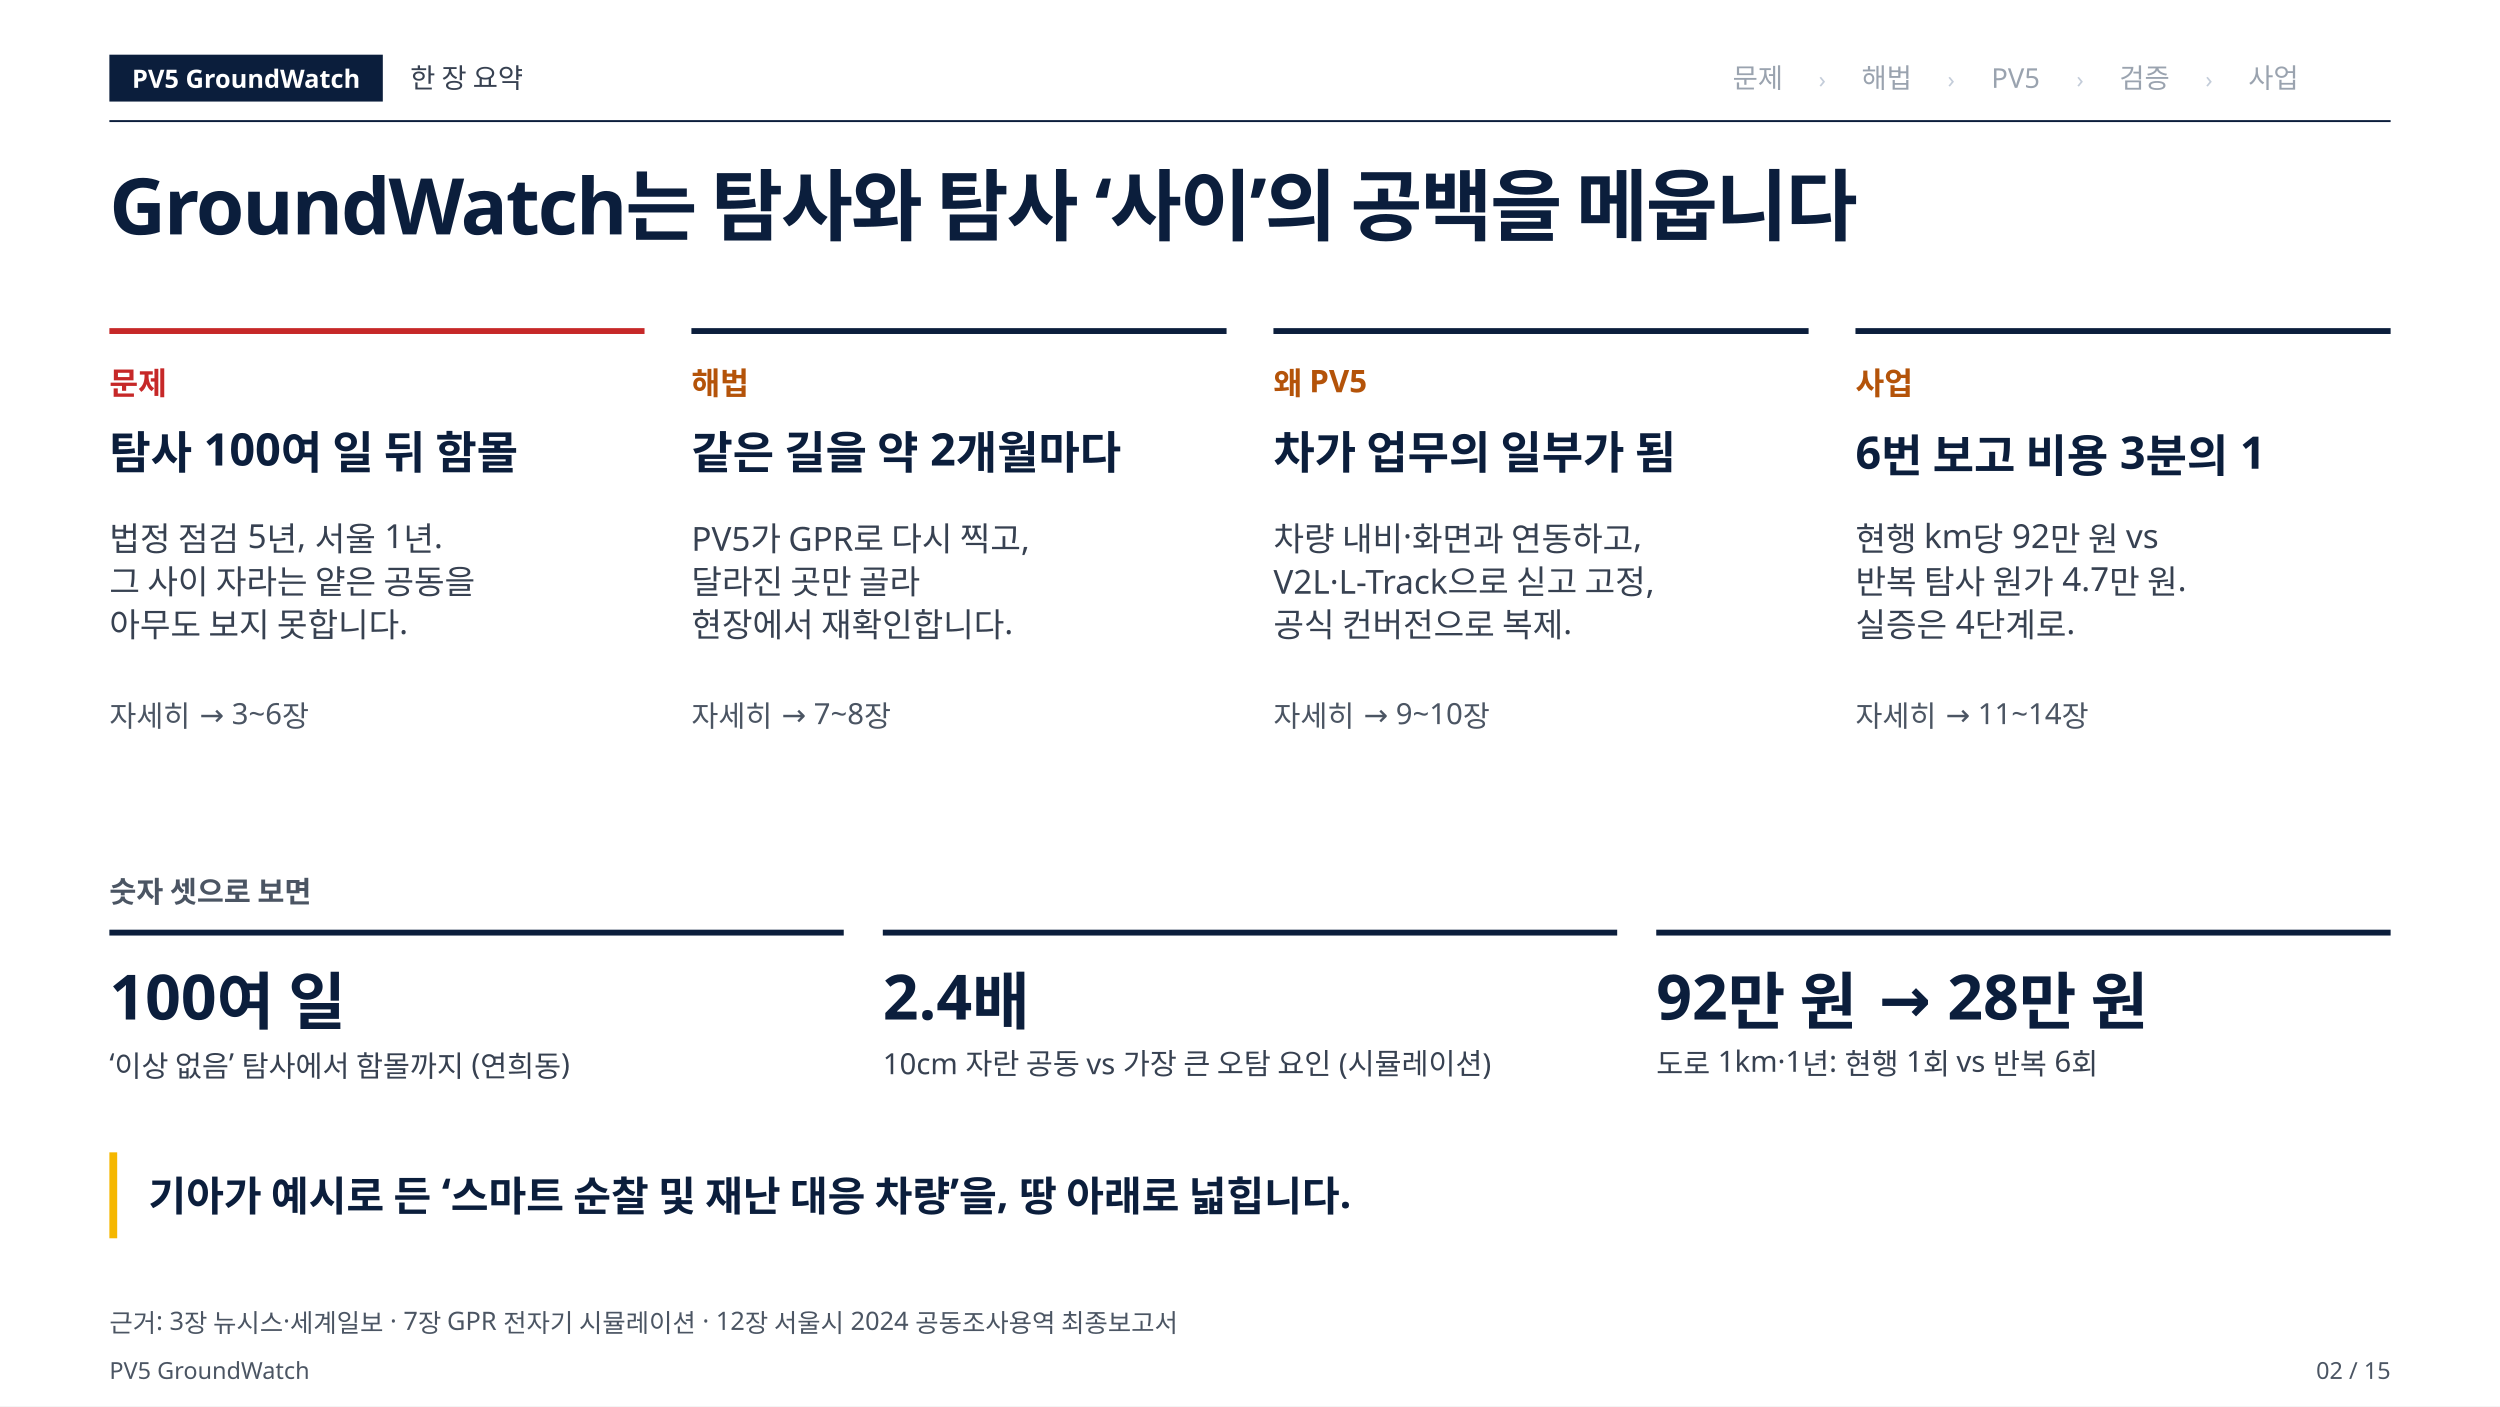
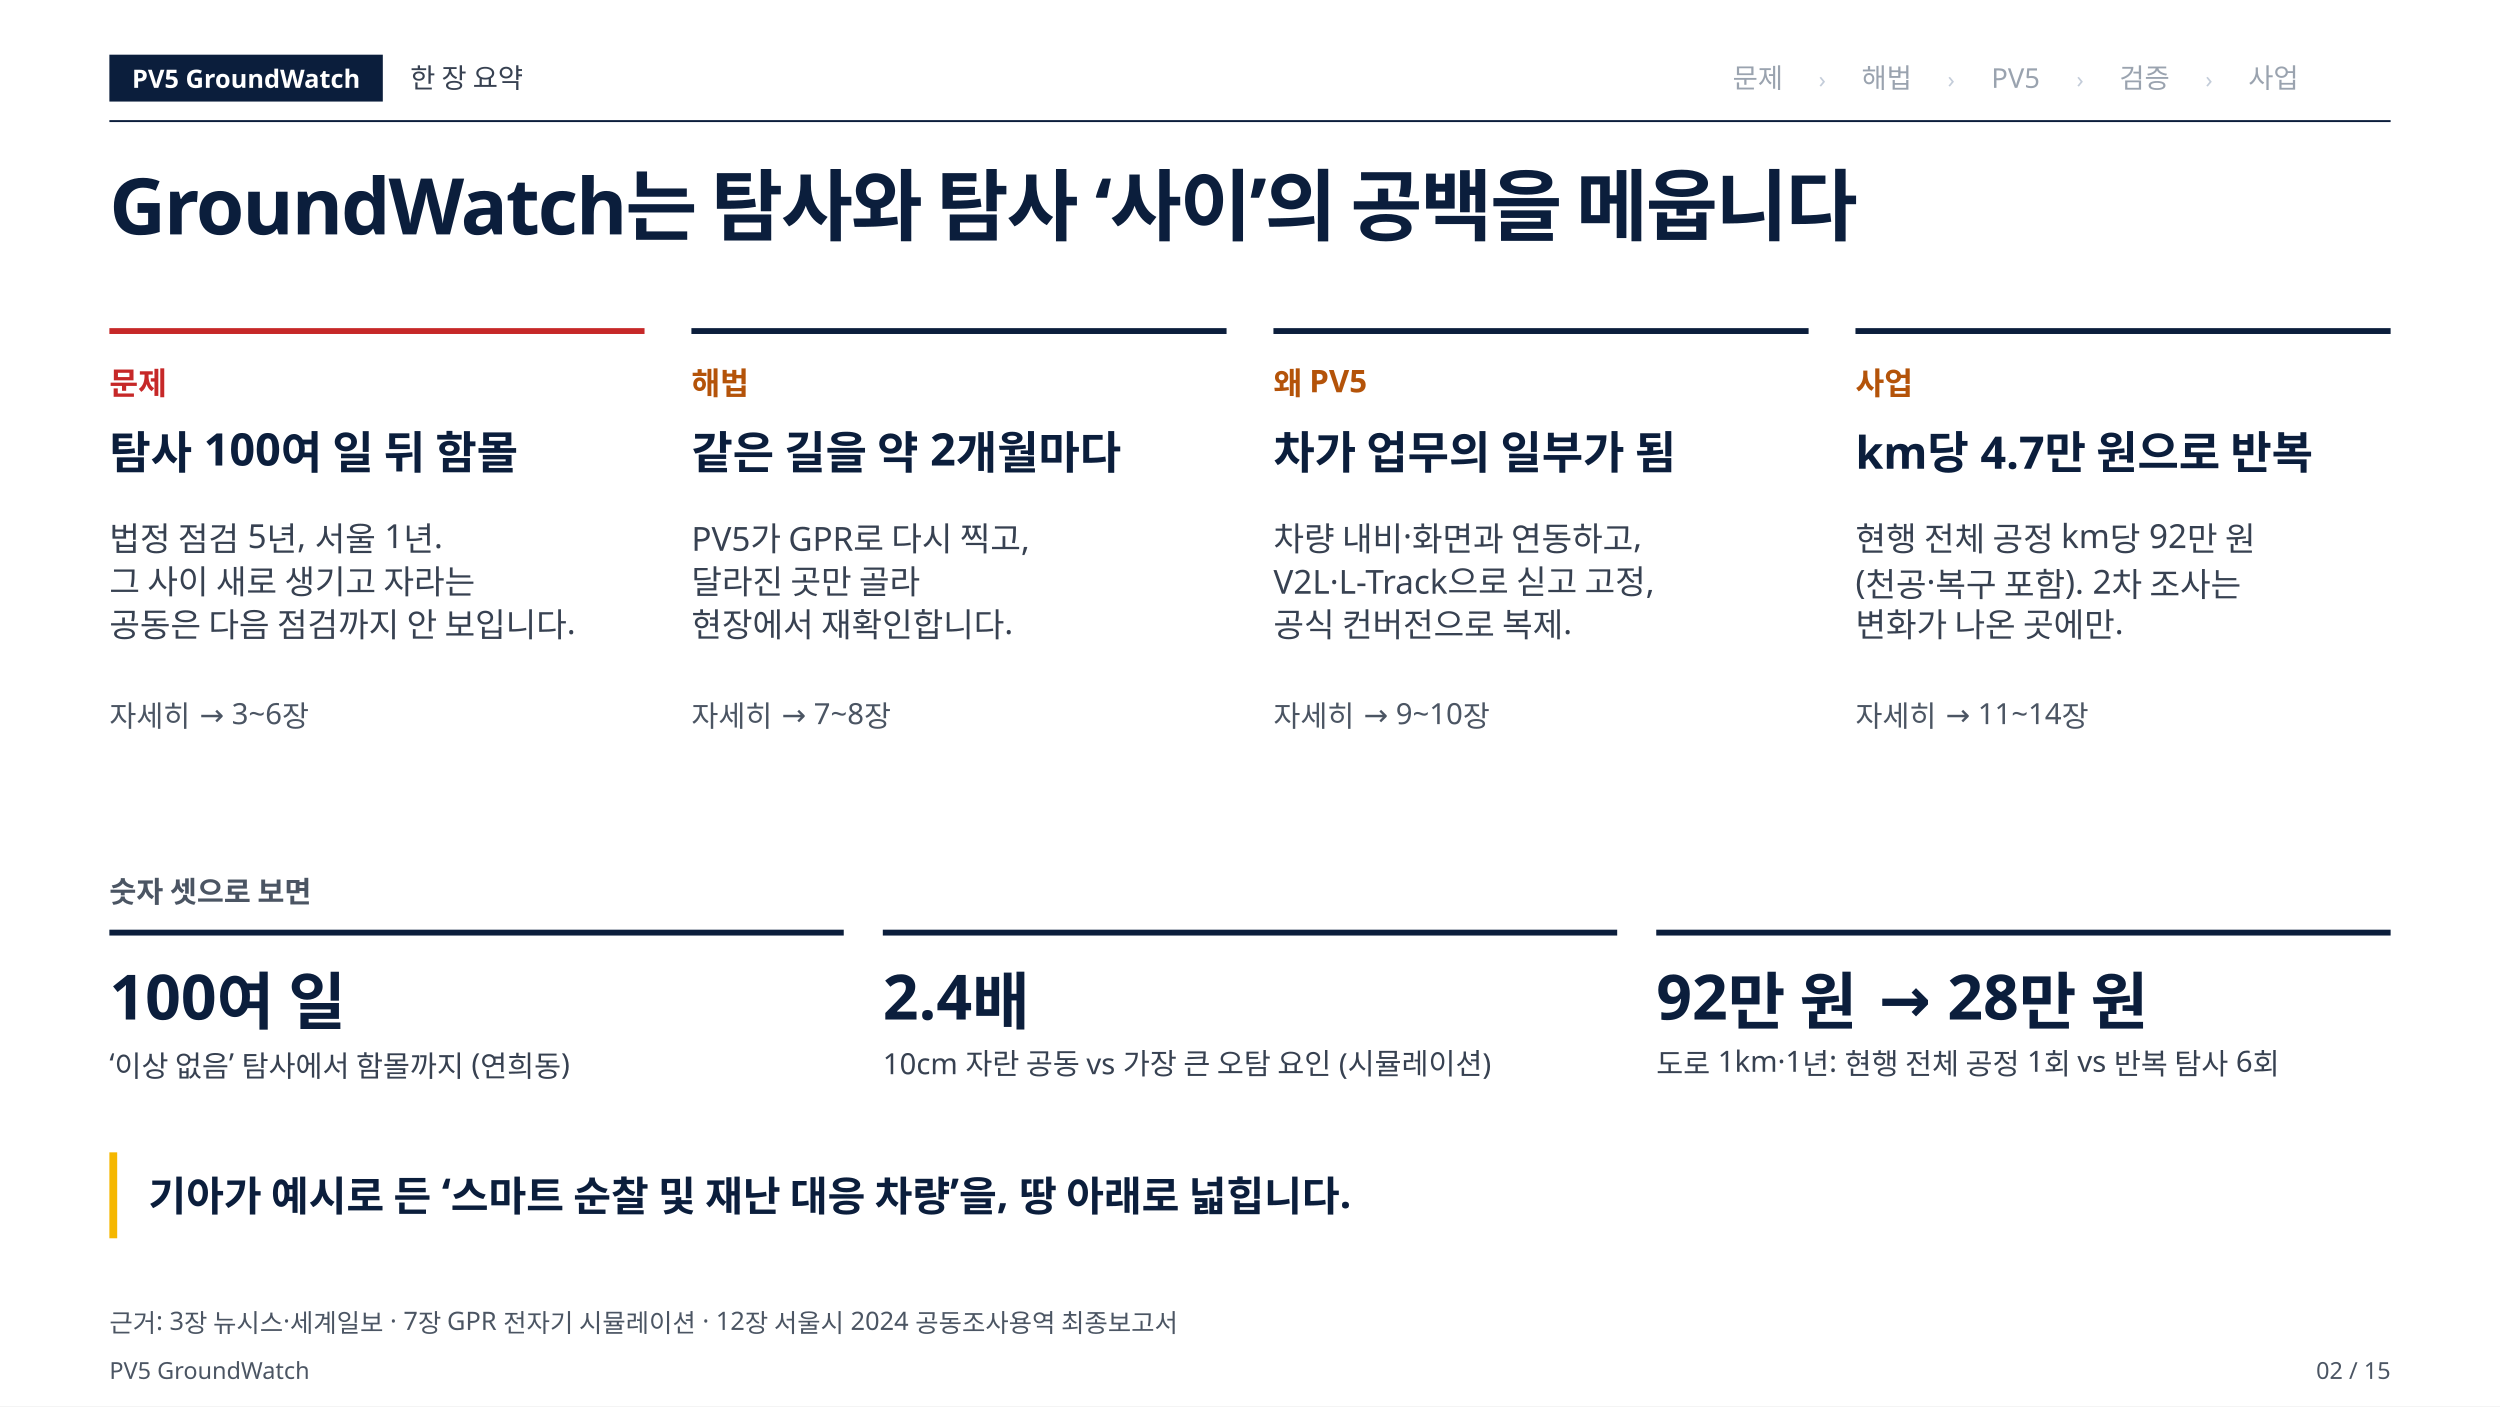
<svg xmlns="http://www.w3.org/2000/svg" viewBox="0 0 1280 720" lang="ko-KR" data-pptx-page-role="content" font-family="Pretendard, 'Malgun Gothic', sans-serif">
  <rect id="bg" x="0" y="0" width="1280" height="720" fill="#FFFFFF" />
  <g id="header" data-pptx-role="header" data-pptx-bounds="56 24 1168 40">
    <rect x="56" y="28" width="140" height="24" fill="#0B1E3C" />
    <text x="126" y="45" font-size="13" font-weight="bold" fill="#FFFFFF" text-anchor="middle">PV5 GroundWatch</text>
    <text x="210" y="45" font-size="14" fill="#374151">한 장 요약</text>
    <text x="900" y="45" font-size="14" font-weight="normal" fill="#9AA3AF" text-anchor="middle">문제</text>
    <text x="933" y="45" font-size="12" fill="#C3CCD9" text-anchor="middle">›</text>
    <text x="966" y="45" font-size="14" font-weight="normal" fill="#9AA3AF" text-anchor="middle">해법</text>
    <text x="999" y="45" font-size="12" fill="#C3CCD9" text-anchor="middle">›</text>
    <text x="1032" y="45" font-size="14" font-weight="normal" fill="#9AA3AF" text-anchor="middle">PV5</text>
    <text x="1065" y="45" font-size="12" fill="#C3CCD9" text-anchor="middle">›</text>
    <text x="1098" y="45" font-size="14" font-weight="normal" fill="#9AA3AF" text-anchor="middle">검증</text>
    <text x="1131" y="45" font-size="12" fill="#C3CCD9" text-anchor="middle">›</text>
    <text x="1164" y="45" font-size="14" font-weight="normal" fill="#9AA3AF" text-anchor="middle">사업</text>
    <line x1="56" y1="62" x2="1224" y2="62" stroke="#0B1E3C" stroke-width="1" />
  </g>
  <g id="title" data-pptx-bounds="56 80 1168 56" letter-spacing="-1">
    <text x="56" y="120" font-size="40" font-weight="bold" fill="#0B1E3C">GroundWatch는 탐사와 탐사 ‘사이’의 공백을 메웁니다</text>
  </g>
  <g id="col0" data-pptx-bounds="56 168 274 260">
    <rect x="56" y="168" width="274" height="3" fill="#C62828" />
    <text x="56" y="202" font-size="16" font-weight="bold" fill="#C62828">문제</text>
    <text x="56" y="240" font-size="23" font-weight="bold" fill="#0B1E3C">탐사 100여 일 뒤 함몰</text>
-     <text x="56" y="282" font-size="17" fill="#374151">법정 점검 5년, 서울 1년.<tspan x="56" dy="22">그 사이 자라는 얕은 공동을</tspan>
-       <tspan x="56" dy="22">아무도 보지 못합니다.</tspan>
+     <text x="56" y="282" font-size="17" fill="#374151">법정 점검 5년, 서울 1년.<tspan x="56" dy="22">그 사이 새로 생기고 자라는</tspan>
+       <tspan x="56" dy="22">공동은 다음 점검까지 안 보입니다.</tspan>
    </text>
    <text x="56" y="372" font-size="15" fill="#4B5563">자세히 → 3~6장</text>
  </g>
  <g id="col1" data-pptx-bounds="354 168 274 260">
    <rect x="354" y="168" width="274" height="3" fill="#0B1E3C" />
    <text x="354" y="202" font-size="16" font-weight="bold" fill="#B45309">해법</text>
    <text x="354" y="240" font-size="23" font-weight="bold" fill="#0B1E3C">같은 길을 약 2개월마다</text>
    <text x="354" y="282" font-size="17" fill="#374151">PV5가 GPR로 다시 찍고,<tspan x="354" dy="22">달라진 곳만 골라</tspan>
      <tspan x="354" dy="22">현장에서 재확인합니다.</tspan>
    </text>
    <text x="354" y="372" font-size="15" fill="#4B5563">자세히 → 7~8장</text>
  </g>
  <g id="col2" data-pptx-bounds="652 168 274 260">
    <rect x="652" y="168" width="274" height="3" fill="#0B1E3C" />
    <text x="652" y="202" font-size="16" font-weight="bold" fill="#B45309">왜 PV5</text>
    <text x="652" y="240" font-size="23" font-weight="bold" fill="#0B1E3C">차가 업무의 일부가 됨</text>
    <text x="652" y="282" font-size="17" fill="#374151">차량 내비·화면과 연동하고,<tspan x="652" dy="22">V2L·L-Track으로 싣고 고정,</tspan>
      <tspan x="652" dy="22">공식 컨버전으로 복제.</tspan>
    </text>
    <text x="652" y="372" font-size="15" fill="#4B5563">자세히 → 9~10장</text>
  </g>
  <g id="col3" data-pptx-bounds="950 168 274 260">
    <rect x="950" y="168" width="274" height="3" fill="#0B1E3C" />
    <text x="950" y="202" font-size="16" font-weight="bold" fill="#B45309">사업</text>
-     <text x="950" y="240" font-size="23" font-weight="bold" fill="#0B1E3C">6번 보고 비용 3분의 1</text>
-     <text x="950" y="282" font-size="17" fill="#374151">현행 km당 92만 원 vs<tspan x="950" dy="22">반복 탐사 원가 4.7만 원.</tspan>
-       <tspan x="950" dy="22">실증은 4단계로.</tspan>
+     <text x="950" y="240" font-size="23" font-weight="bold" fill="#0B1E3C">km당 4.7만 원으로 반복</text>
+     <text x="950" y="282" font-size="17" fill="#374151">현행 전체 공정 km당 92만 원<tspan x="950" dy="22">(천공·복구 포함). 2차 조사는</tspan>
+       <tspan x="950" dy="22">변화가 나온 곳에만.</tspan>
    </text>
    <text x="950" y="372" font-size="15" fill="#4B5563">자세히 → 11~14장</text>
  </g>
  <g id="keynum" data-pptx-bounds="56 440 1168 120">
    <text x="56" y="462" font-size="15" font-weight="bold" fill="#4B5563">숫자 셋으로 보면</text>
    <rect x="56" y="476" width="376" height="3" fill="#0B1E3C" />
    <text x="56" y="522" font-size="32" font-weight="bold" fill="#0B1E3C">100여 일</text>
    <text x="56" y="550" font-size="15" fill="#374151">‘이상 없음’ 탐사에서 함몰까지 (연희동)</text>
    <rect x="452" y="476" width="376" height="3" fill="#0B1E3C" />
    <text x="452" y="522" font-size="32" font-weight="bold" fill="#0B1E3C">2.4배</text>
    <text x="452" y="550" font-size="15" fill="#374151">10cm 자란 공동 vs 가장 큰 오탐 요인 (시뮬레이션)</text>
    <rect x="848" y="476" width="376" height="3" fill="#0B1E3C" />
    <text x="848" y="522" font-size="32" font-weight="bold" fill="#0B1E3C">92만 원 → 28만 원</text>
-     <text x="848" y="550" font-size="15" fill="#374151">도로 1km·1년: 현행 1회 vs 반복 6회</text>
+     <text x="848" y="550" font-size="15" fill="#374151">도로 1km·1년: 현행 전체 공정 1회 vs 반복 탐사 6회</text>
  </g>
  <g id="conclusion" data-pptx-bounds="56 590 1168 44">
    <rect x="56" y="590" width="4" height="44" fill="#F5B700" />
    <text x="76" y="620" font-size="21" font-weight="bold" fill="#0B1E3C">기아가 예시로 든 ‘스마트 순찰 및 재난 대응 차량’을, 땅 아래로 넓힙니다.</text>
  </g>
  <g id="source" data-pptx-bounds="56 668 1168 20">
    <text x="56" y="682" font-size="13" fill="#4B5563">근거: 3장 뉴시스·세계일보 · 7장 GPR 전자기 시뮬레이션 · 12장 서울시 2024 공동조사용역 최종보고서</text>
  </g>
  <g id="footer" data-pptx-role="footer" data-pptx-bounds="56 692 1168 22" fill="#4B5563" font-size="12">
    <text x="56" y="706">PV5 GroundWatch</text>
    <text x="1224" y="706" text-anchor="end">02 / 15</text>
  </g>
</svg>
